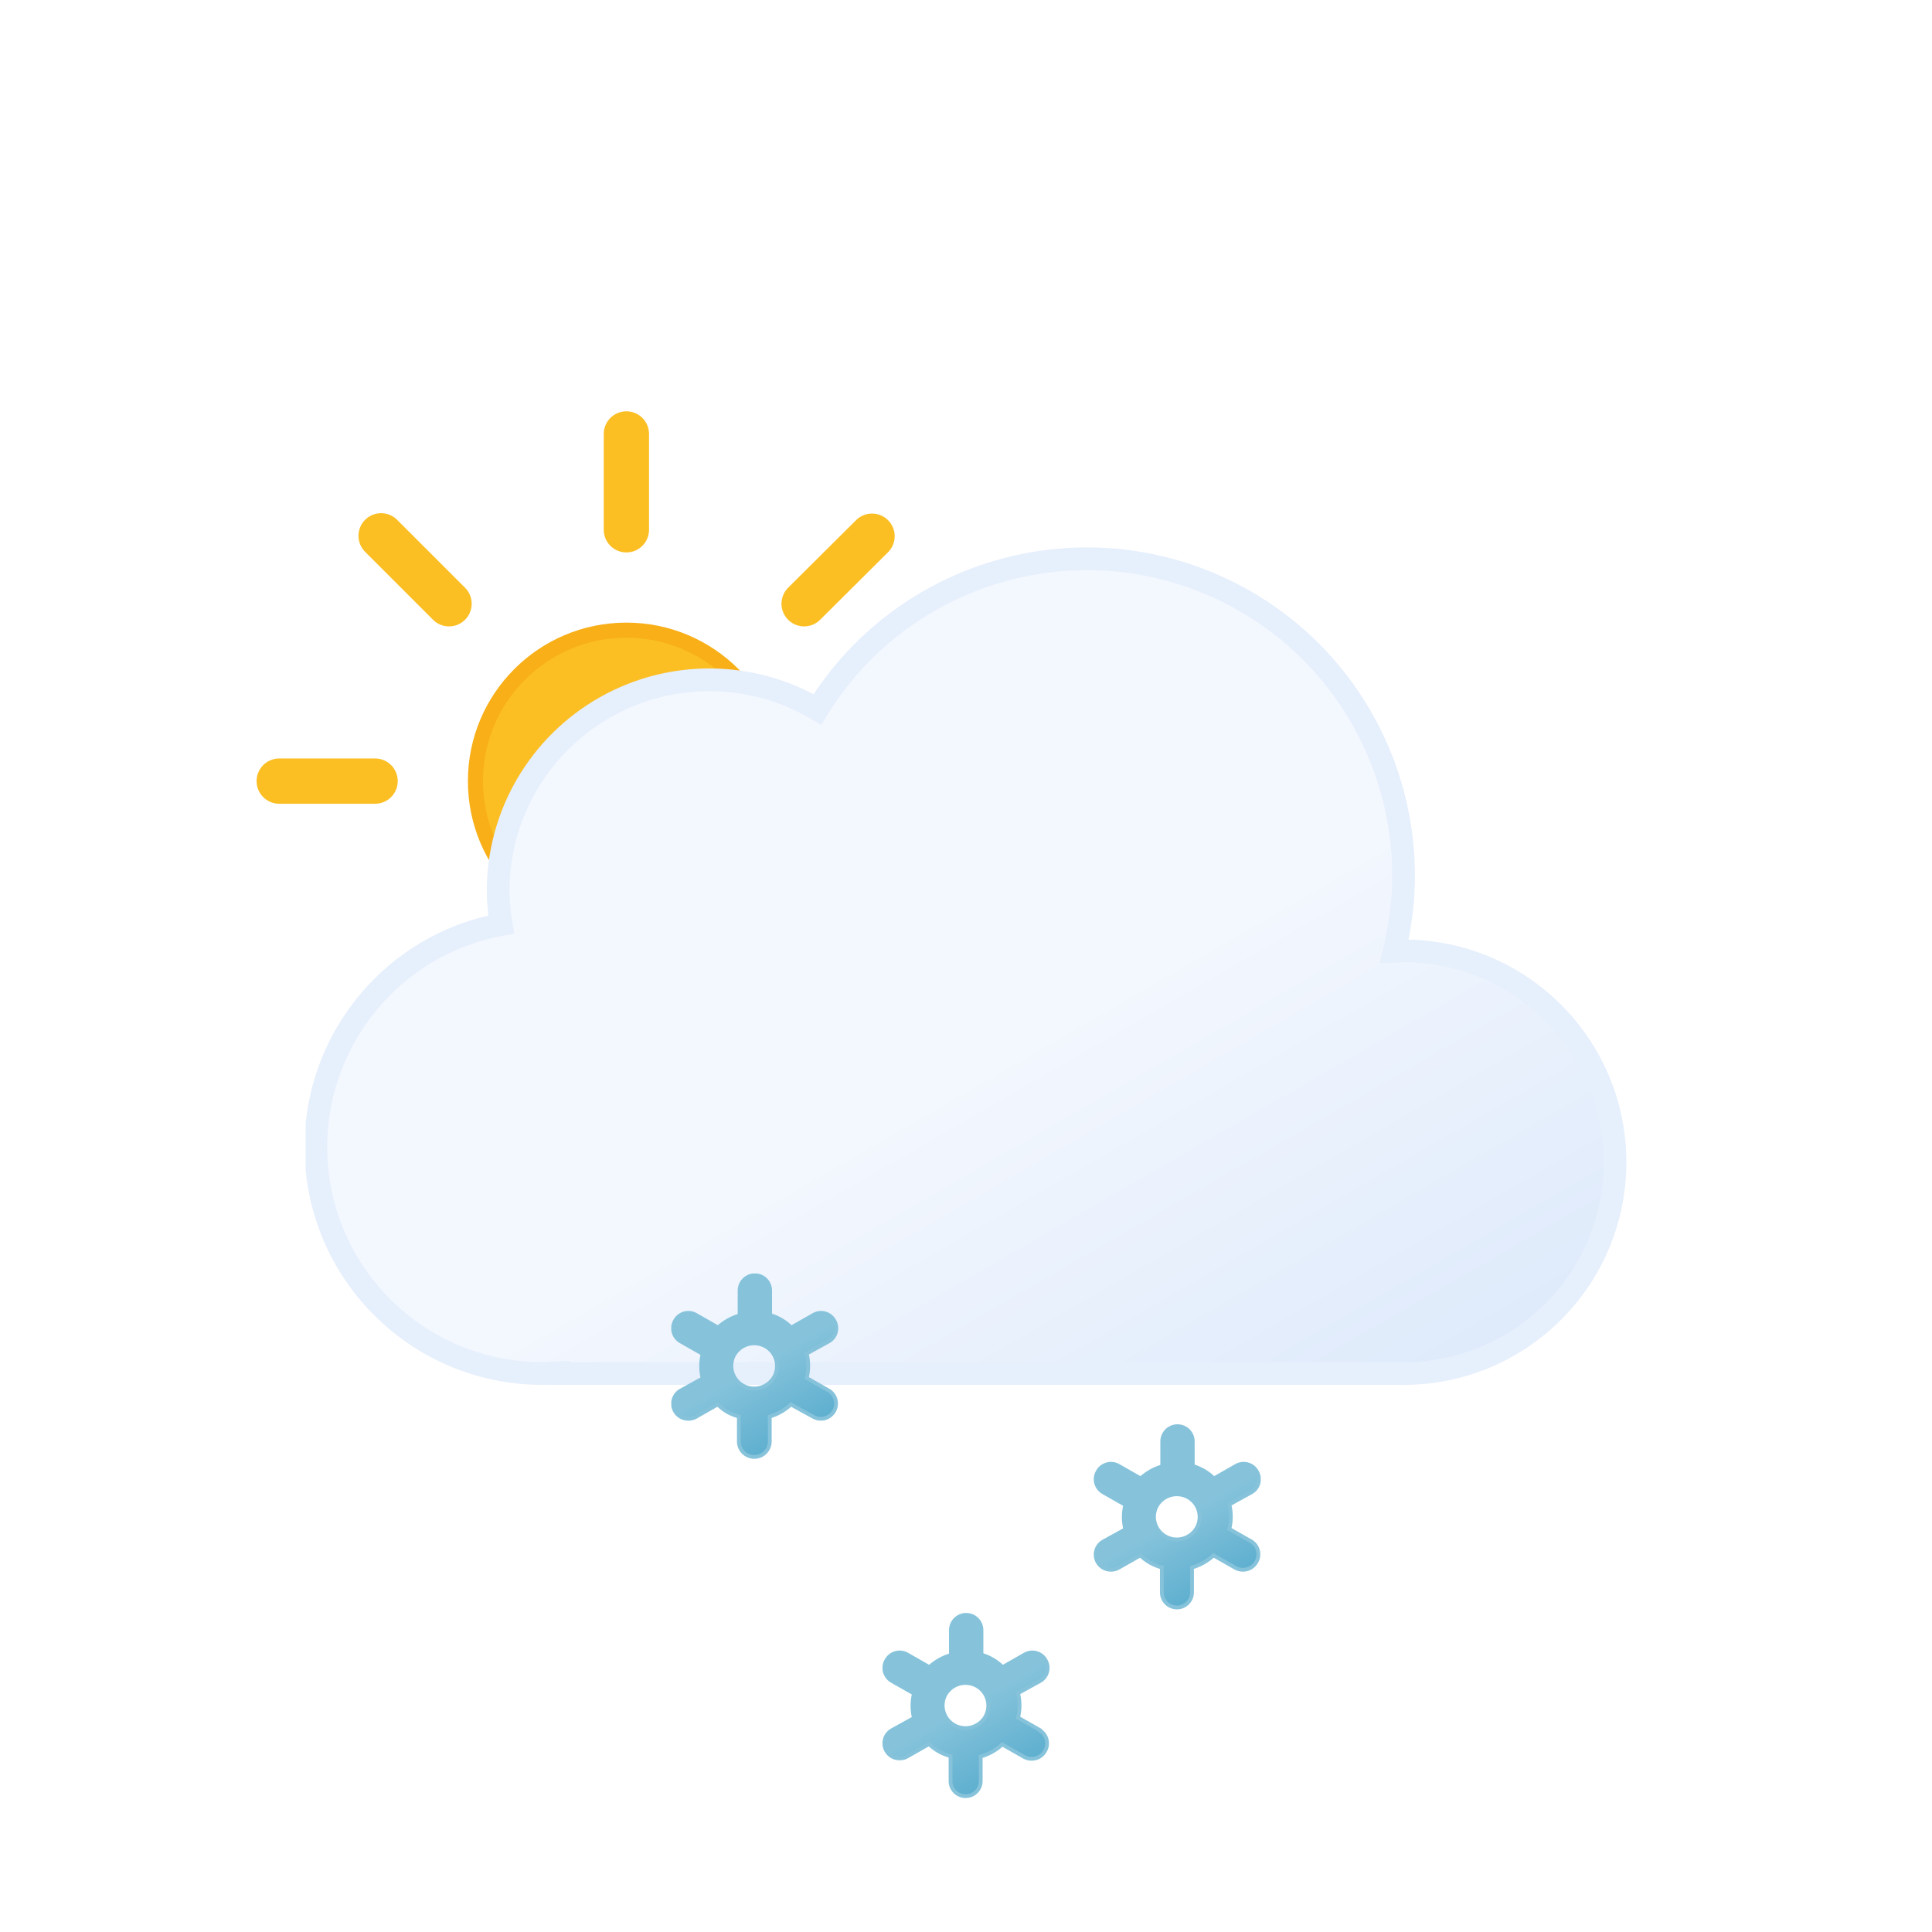
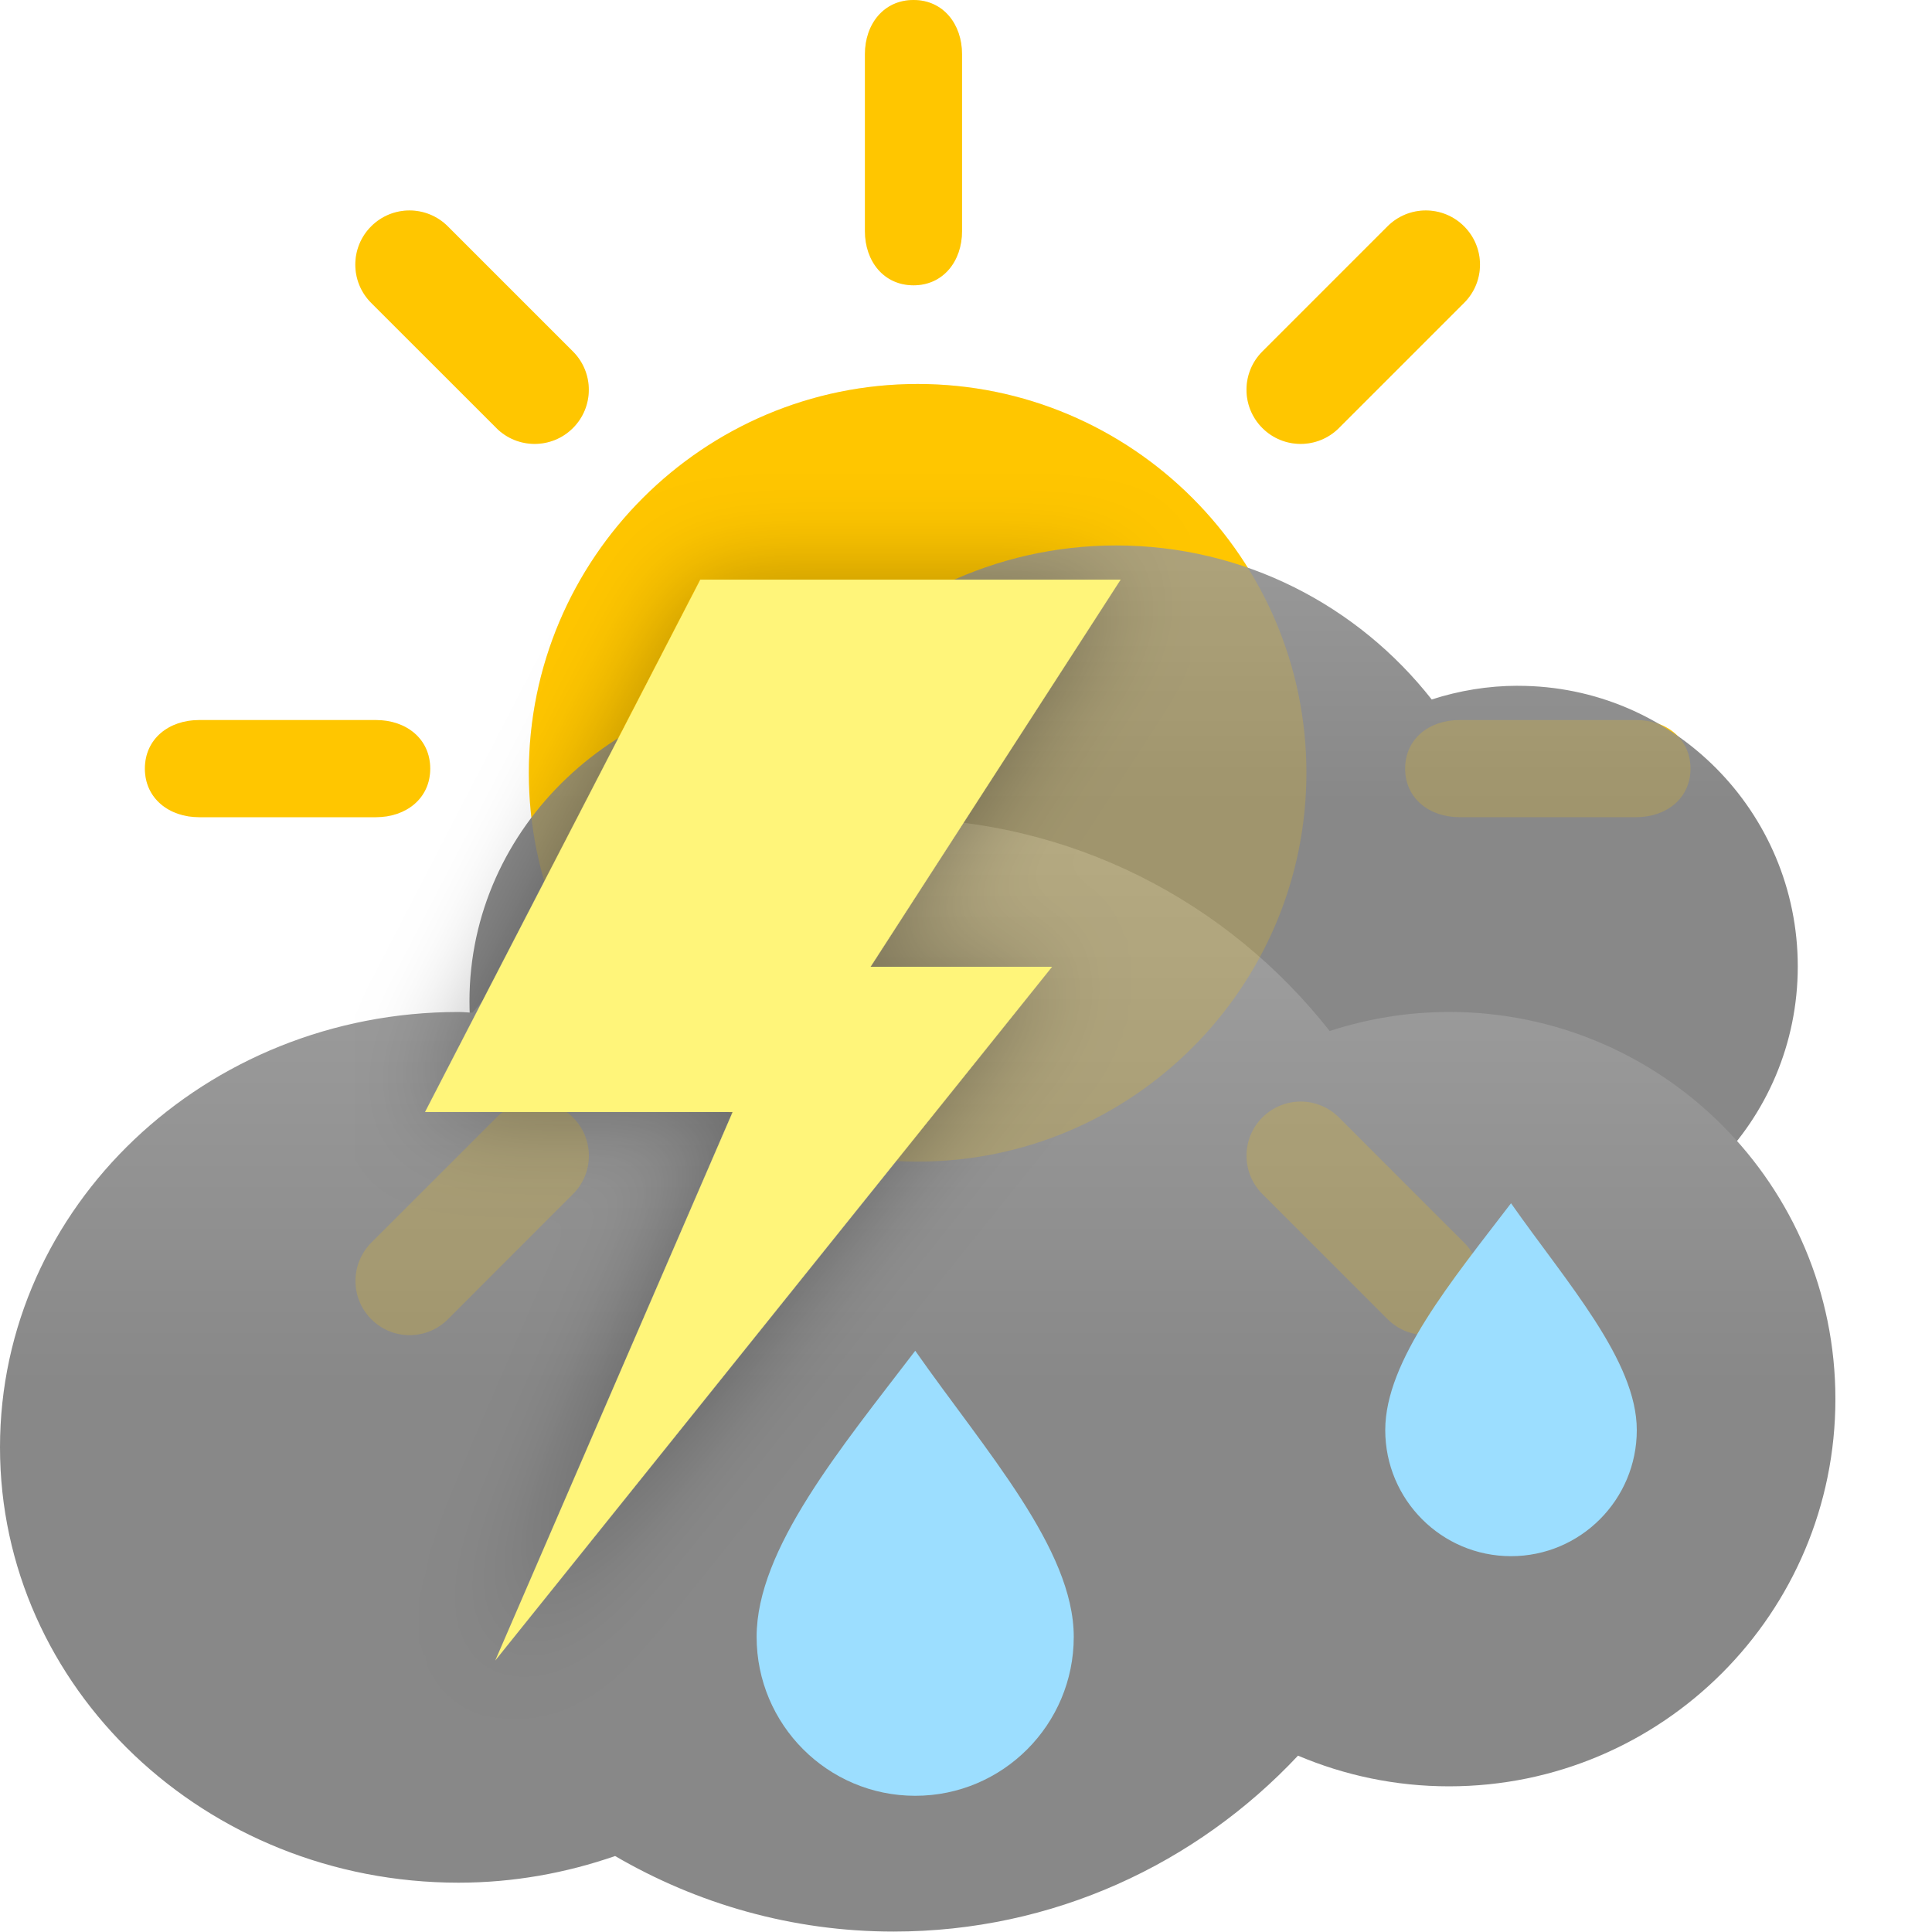
- <svg xmlns="http://www.w3.org/2000/svg" xmlns:xlink="http://www.w3.org/1999/xlink" viewBox="0 0 512 512">
+ <svg xmlns="http://www.w3.org/2000/svg" viewBox="0 0 40 40">
  <defs>
-     <linearGradient id="i13-a" x1="99.5" x2="232.6" y1="30.7" y2="261.4" gradientUnits="userSpaceOnUse">
-       <stop offset="0" stop-color="#f3f7fe" />
-       <stop offset=".5" stop-color="#f3f7fe" />
-       <stop offset="1" stop-color="#deeafb" />
+     <linearGradient id="wolke-dunkel" gradientTransform="matrix(27.28 0 0 16.564 23010.72 -848.0467)" gradientUnits="userSpaceOnUse" x1="-842.641" x2="-842.641" y1="52.204" y2="51.196">
+       <stop offset="0" stop-color="#888" />
+       <stop offset="1" stop-color="#bebebe" />
    </linearGradient>
-     <linearGradient id="i13-b" x1="11.4" x2="32.8" y1="5.9" y2="43.1" gradientUnits="userSpaceOnUse">
-       <stop offset="0" stop-color="#86c3db" />
-       <stop offset=".5" stop-color="#86c3db" />
-       <stop offset="1" stop-color="#5eafcf" />
+     <linearGradient id="wolke-dunkel-2" gradientUnits="userSpaceOnUse" x1="19.592" y1="39.742" x2="19.592" y2="38.742" gradientTransform="matrix(38 0 0 23.047 -725.5 -887.2656)">
+       <stop offset="0" style="stop-color:#888" />
+       <stop offset="1" style="stop-color:#bebebe" />
    </linearGradient>
-     <linearGradient xlink:href="#i13-b" id="i13-c" x1="67.4" x2="88.8" y1="95.9" y2="133.1" />
-     <linearGradient xlink:href="#i13-b" id="i13-d" x1="123.4" x2="144.8" y1="45.9" y2="83.1" />
-     <linearGradient id="i13-e" x1="78" x2="118" y1="63.4" y2="132.7" gradientUnits="userSpaceOnUse">
-       <stop offset="0" stop-color="#fbbf24" />
-       <stop offset=".5" stop-color="#fbbf24" />
-       <stop offset="1" stop-color="#f59e0b" />
-     </linearGradient>
-     <symbol id="i13-g" viewBox="0 0 196 196">
-       <circle cx="98" cy="98" r="40" fill="url(#i13-e)" stroke="#f8af18" stroke-miterlimit="10" stroke-width="4" />
-       <path fill="none" stroke="#fbbf24" stroke-linecap="round" stroke-miterlimit="10" stroke-width="12" d="M98 31.4V6m0 184v-25.4M145.1 51l18-17.9M33 163l18-17.9M51 51 33 33m130.1 130.1-18-18M6 98h25.4M190 98h-25.4" />
-     </symbol>
-     <symbol id="i13-h" viewBox="0 0 350 222">
-       <path fill="url(#i13-a)" stroke="#e6effc" stroke-miterlimit="10" stroke-width="6" d="m291 107-2.5.1A83.9 83.9 0 00135.6 43 56 56 0 0051 91a56.6 56.6 0 00.8 9A60 60 0 0063 219l4-.2v.2h224a56 56 0 000-112Z" />
-     </symbol>
-     <symbol id="i13-f" viewBox="0 0 363 258">
-       <use xlink:href="#i13-g" width="196" height="196" />
-       <use xlink:href="#i13-h" width="350" height="222" transform="translate(13 36)" />
-     </symbol>
-     <symbol id="i13-i" viewBox="0 0 156.2 139">
-       <path fill="url(#i13-b)" stroke="#86c3db" stroke-miterlimit="10" d="m41.7 31-5.8-3.3a13.7 13.7 0 000-6.5l5.8-3.2a4 4 0 001.5-5.5 4 4 0 00-5.6-1.5l-5.8 3.3a13.6 13.6 0 00-2.6-2 13.8 13.8 0 00-3-1.3V4.5a4 4 0 00-8.1 0v6.6a14.3 14.3 0 00-5.7 3.2L6.6 11A4 4 0 001 12.5 4 4 0 002.5 18l5.8 3.3a13.7 13.7 0 000 6.5L2.5 31A4 4 0 001 36.5a4 4 0 003.5 2 4 4 0 002-.5l5.8-3.3a13.6 13.6 0 002.6 2 13.8 13.8 0 003 1.2v6.6a4 4 0 008.2 0v-6.6a14.2 14.2 0 005.6-3.2l6 3.3a4 4 0 002 .5 4 4 0 003.4-2 4 4 0 00-1.4-5.5ZM19 29.7a6 6 0 01-2.3-8.2 6.1 6.1 0 015.3-3 6.2 6.2 0 013 .8 6 6 0 012.2 8.2 6.1 6.1 0 01-8.2 2.2Z" />
-       <path fill="url(#i13-c)" stroke="#86c3db" stroke-miterlimit="10" d="m97.7 121-5.8-3.3a13.7 13.7 0 000-6.5l5.8-3.2a4 4 0 001.5-5.5 4 4 0 00-5.6-1.5l-5.8 3.3a13.6 13.6 0 00-2.6-2 13.8 13.8 0 00-3-1.3v-6.5a4 4 0 00-8.1 0v6.6a14.3 14.3 0 00-5.7 3.2l-5.8-3.3a4 4 0 00-5.6 1.5 4 4 0 001.5 5.5l5.8 3.3a13.7 13.7 0 000 6.5l-5.8 3.2a4 4 0 00-1.5 5.5 4 4 0 003.5 2 4 4 0 002-.5l5.8-3.3a13.6 13.6 0 002.7 2 13.8 13.8 0 003 1.2v6.6a4 4 0 008 0V128a14.2 14.2 0 005.7-3.2l5.8 3.3a4 4 0 002 .5 4 4 0 003.5-2 4 4 0 00-1.3-5.5ZM75 119.7a6 6 0 01-2.3-8.2 6.1 6.1 0 015.3-3 6.2 6.2 0 013 .8 6 6 0 012.2 8.2 6.1 6.1 0 01-8.2 2.2Z" />
-       <path fill="url(#i13-d)" stroke="#86c3db" stroke-miterlimit="10" d="m153.7 71-5.8-3.3a13.7 13.7 0 000-6.5l5.8-3.2a4 4 0 001.5-5.5 4 4 0 00-5.6-1.5l-5.8 3.3a13.6 13.6 0 00-2.6-2 13.8 13.8 0 00-3-1.3v-6.5a4 4 0 00-8.1 0v6.6a14.3 14.3 0 00-5.7 3.2l-5.8-3.3a4 4 0 00-5.6 1.5 4 4 0 001.5 5.5l5.8 3.3a13.7 13.7 0 000 6.5l-5.8 3.2a4 4 0 00-1.5 5.5 4 4 0 003.5 2 4 4 0 002-.5l5.8-3.3a13.6 13.6 0 002.7 2 13.8 13.8 0 003 1.2v6.6a4 4 0 008 0v-6.6a14.2 14.2 0 005.7-3.2l5.8 3.3a4 4 0 002 .5 4 4 0 003.5-2 4 4 0 00-1.3-5.5ZM131 69.7a6 6 0 01-2.3-8.2 6.1 6.1 0 015.3-3 6.2 6.2 0 013 .8 6 6 0 012.2 8.2 6.1 6.1 0 01-8.2 2.2Z" />
-     </symbol>
+     <filter id="flash-shadow">
+       <feDropShadow dx="0" dy="0" flood-color="#000" flood-opacity="0.3" stdDeviation="1" />
+     </filter>
  </defs>
-   <use xlink:href="#i13-f" width="363" height="258" transform="translate(68 109)" />
-   <use xlink:href="#i13-i" width="156.2" height="139" transform="translate(177.9 337.5)" />
+   <path d="M27.721,8.862c-.438.438-1.147.438-1.585,0s-.438-1.147,0-1.585l2.591-2.591c.438-.438,1.148-.438,1.585,0,.439.438.44,1.147,0,1.585l-2.591,2.591ZM18.999,24.05c-4.438,0-8.05-3.613-8.05-8.05,0-4.439,3.612-8.05,8.05-8.05,4.438,0,8.049,3.612,8.049,8.05,0,4.437-3.611,8.05-8.049,8.05ZM10.277,8.862l-2.592-2.591c-.438-.438-.438-1.147,0-1.585.438-.438,1.148-.438,1.586,0l2.591,2.591c.438.438.438,1.147,0,1.585-.438.438-1.148.438-1.586,0ZM10.278,23.137c.438-.439,1.149-.438,1.586,0s.438,1.147,0,1.584l-2.591,2.593c-.438.439-1.148.439-1.585,0-.438-.438-.438-1.147,0-1.587l2.591-2.59ZM27.721,23.135l2.591,2.592c.441.438.441,1.146,0,1.584-.436.439-1.145.439-1.585,0l-2.591-2.59c-.438-.438-.438-1.148,0-1.586.44-.438,1.147-.438,1.585,0ZM19.918,4.786c0,.619-.388,1.121-1.005,1.121-.619-.001-1.006-.502-1.006-1.121V1.122c0-.62.387-1.122,1.006-1.122.618,0,1.005.502,1.005,1.122v3.664ZM7.786,16.919h-3.665c-.619,0-1.121-.388-1.121-1.005,0-.622.502-1.006,1.121-1.006h3.665c.62,0,1.121.384,1.121,1.006,0,.618-.501,1.005-1.121,1.005ZM30.214,14.908h3.663c.621,0,1.123.384,1.123,1.006,0,.618-.502,1.005-1.123,1.005h-3.663c-.62,0-1.122-.388-1.122-1.005,0-.622.501-1.006,1.122-1.006Z" fill="#ffc600" stroke-width="0" />
+   <path d="M31.43,14.198c-.626,0-1.224.102-1.788.284-1.523-1.939-3.881-3.189-6.533-3.189-2.524,0-4.785,1.133-6.309,2.916-.071-.002-.138-.01-.21-.01-3.795,0-6.87,2.922-6.87,6.529,0,3.607,3.075,6.531,6.87,6.531.825,0,1.613-.146,2.347-.399,1.227.717,2.648,1.133,4.171,1.133,2.391,0,4.541-1.018,6.061-2.64.694.298,1.458.462,2.262.462,3.2,0,5.79-2.6,5.79-5.807-.002-3.211-2.592-5.809-5.791-5.809Z" fill="url(#wolke-dunkel)" stroke-width="0" />
+   <path d="M30,20.952c-.863,0-1.691.141-2.471.394-2.105-2.678-5.363-4.402-9.029-4.402-3.489,0-6.609,1.564-8.718,4.022-.097-.002-.191-.014-.288-.014-5.244,0-9.494,4.036-9.494,9.013,0,4.979,4.25,9.014,9.494,9.014,1.14,0,2.228-.201,3.241-.552,1.697.989,3.662,1.564,5.765,1.564,3.307,0,6.275-1.405,8.374-3.642.96.407,2.017.635,3.126.635,4.419,0,8-3.59,8-8.018,0-4.427-3.581-8.015-8-8.015Z" fill="url(#wolke-dunkel-2)" stroke-width="0" />
+   <path d="M27.721,8.862c-.438.438-1.147.438-1.585,0s-.438-1.147,0-1.585l2.591-2.591c.438-.438,1.148-.438,1.585,0,.439.438.44,1.147,0,1.585l-2.591,2.591ZM18.999,24.05c-4.438,0-8.05-3.613-8.05-8.05,0-4.439,3.612-8.05,8.05-8.05,4.438,0,8.049,3.612,8.049,8.05,0,4.437-3.611,8.05-8.049,8.05ZM10.277,8.862l-2.592-2.591c-.438-.438-.438-1.147,0-1.585.438-.438,1.148-.438,1.586,0l2.591,2.591c.438.438.438,1.147,0,1.585-.438.438-1.148.438-1.586,0ZM10.278,23.137c.438-.439,1.149-.438,1.586,0s.438,1.147,0,1.584l-2.591,2.593c-.438.439-1.148.439-1.585,0-.438-.438-.438-1.147,0-1.587l2.591-2.59ZM27.721,23.135l2.591,2.592c.441.438.441,1.146,0,1.584-.436.439-1.145.439-1.585,0l-2.591-2.59c-.438-.438-.438-1.148,0-1.586.44-.438,1.147-.438,1.585,0ZM19.918,4.786c0,.619-.388,1.121-1.005,1.121-.619-.001-1.006-.502-1.006-1.121V1.122c0-.62.387-1.122,1.006-1.122.618,0,1.005.502,1.005,1.122v3.664ZM7.786,16.919h-3.665c-.619,0-1.121-.388-1.121-1.005,0-.622.502-1.006,1.121-1.006h3.665c.62,0,1.121.384,1.121,1.006,0,.618-.501,1.005-1.121,1.005ZM30.214,14.908h3.663c.621,0,1.123.384,1.123,1.006,0,.618-.502,1.005-1.123,1.005h-3.663c-.62,0-1.122-.388-1.122-1.005,0-.622.501-1.006,1.122-1.006Z" fill="#ffc600" isolation="isolate" opacity=".2" stroke-width="0" />
+   <path d="M31.284,32.219c-1.438,0-2.604-1.169-2.604-2.611,0-1.439,1.385-3.1,2.604-4.696,1.155,1.647,2.604,3.257,2.604,4.696,0,1.442-1.166,2.611-2.604,2.611ZM18.949,37.18c-1.813,0-3.284-1.474-3.284-3.291,0-1.818,1.745-3.908,3.284-5.923,1.456,2.078,3.282,4.105,3.282,5.923,0,1.817-1.469,3.291-3.282,3.291Z" fill="#9cdeff" stroke-width="0" />
+   <polygon filter="url(#flash-shadow)" points="23.202 12 18.023 20.016 21.782 20.016 10.254 34.379 15.17 23.023 8.8 23.023 14.5 12.001 23.202 12.001 23.202 12" fill="#fff57a" stroke-width="0" />
</svg>
